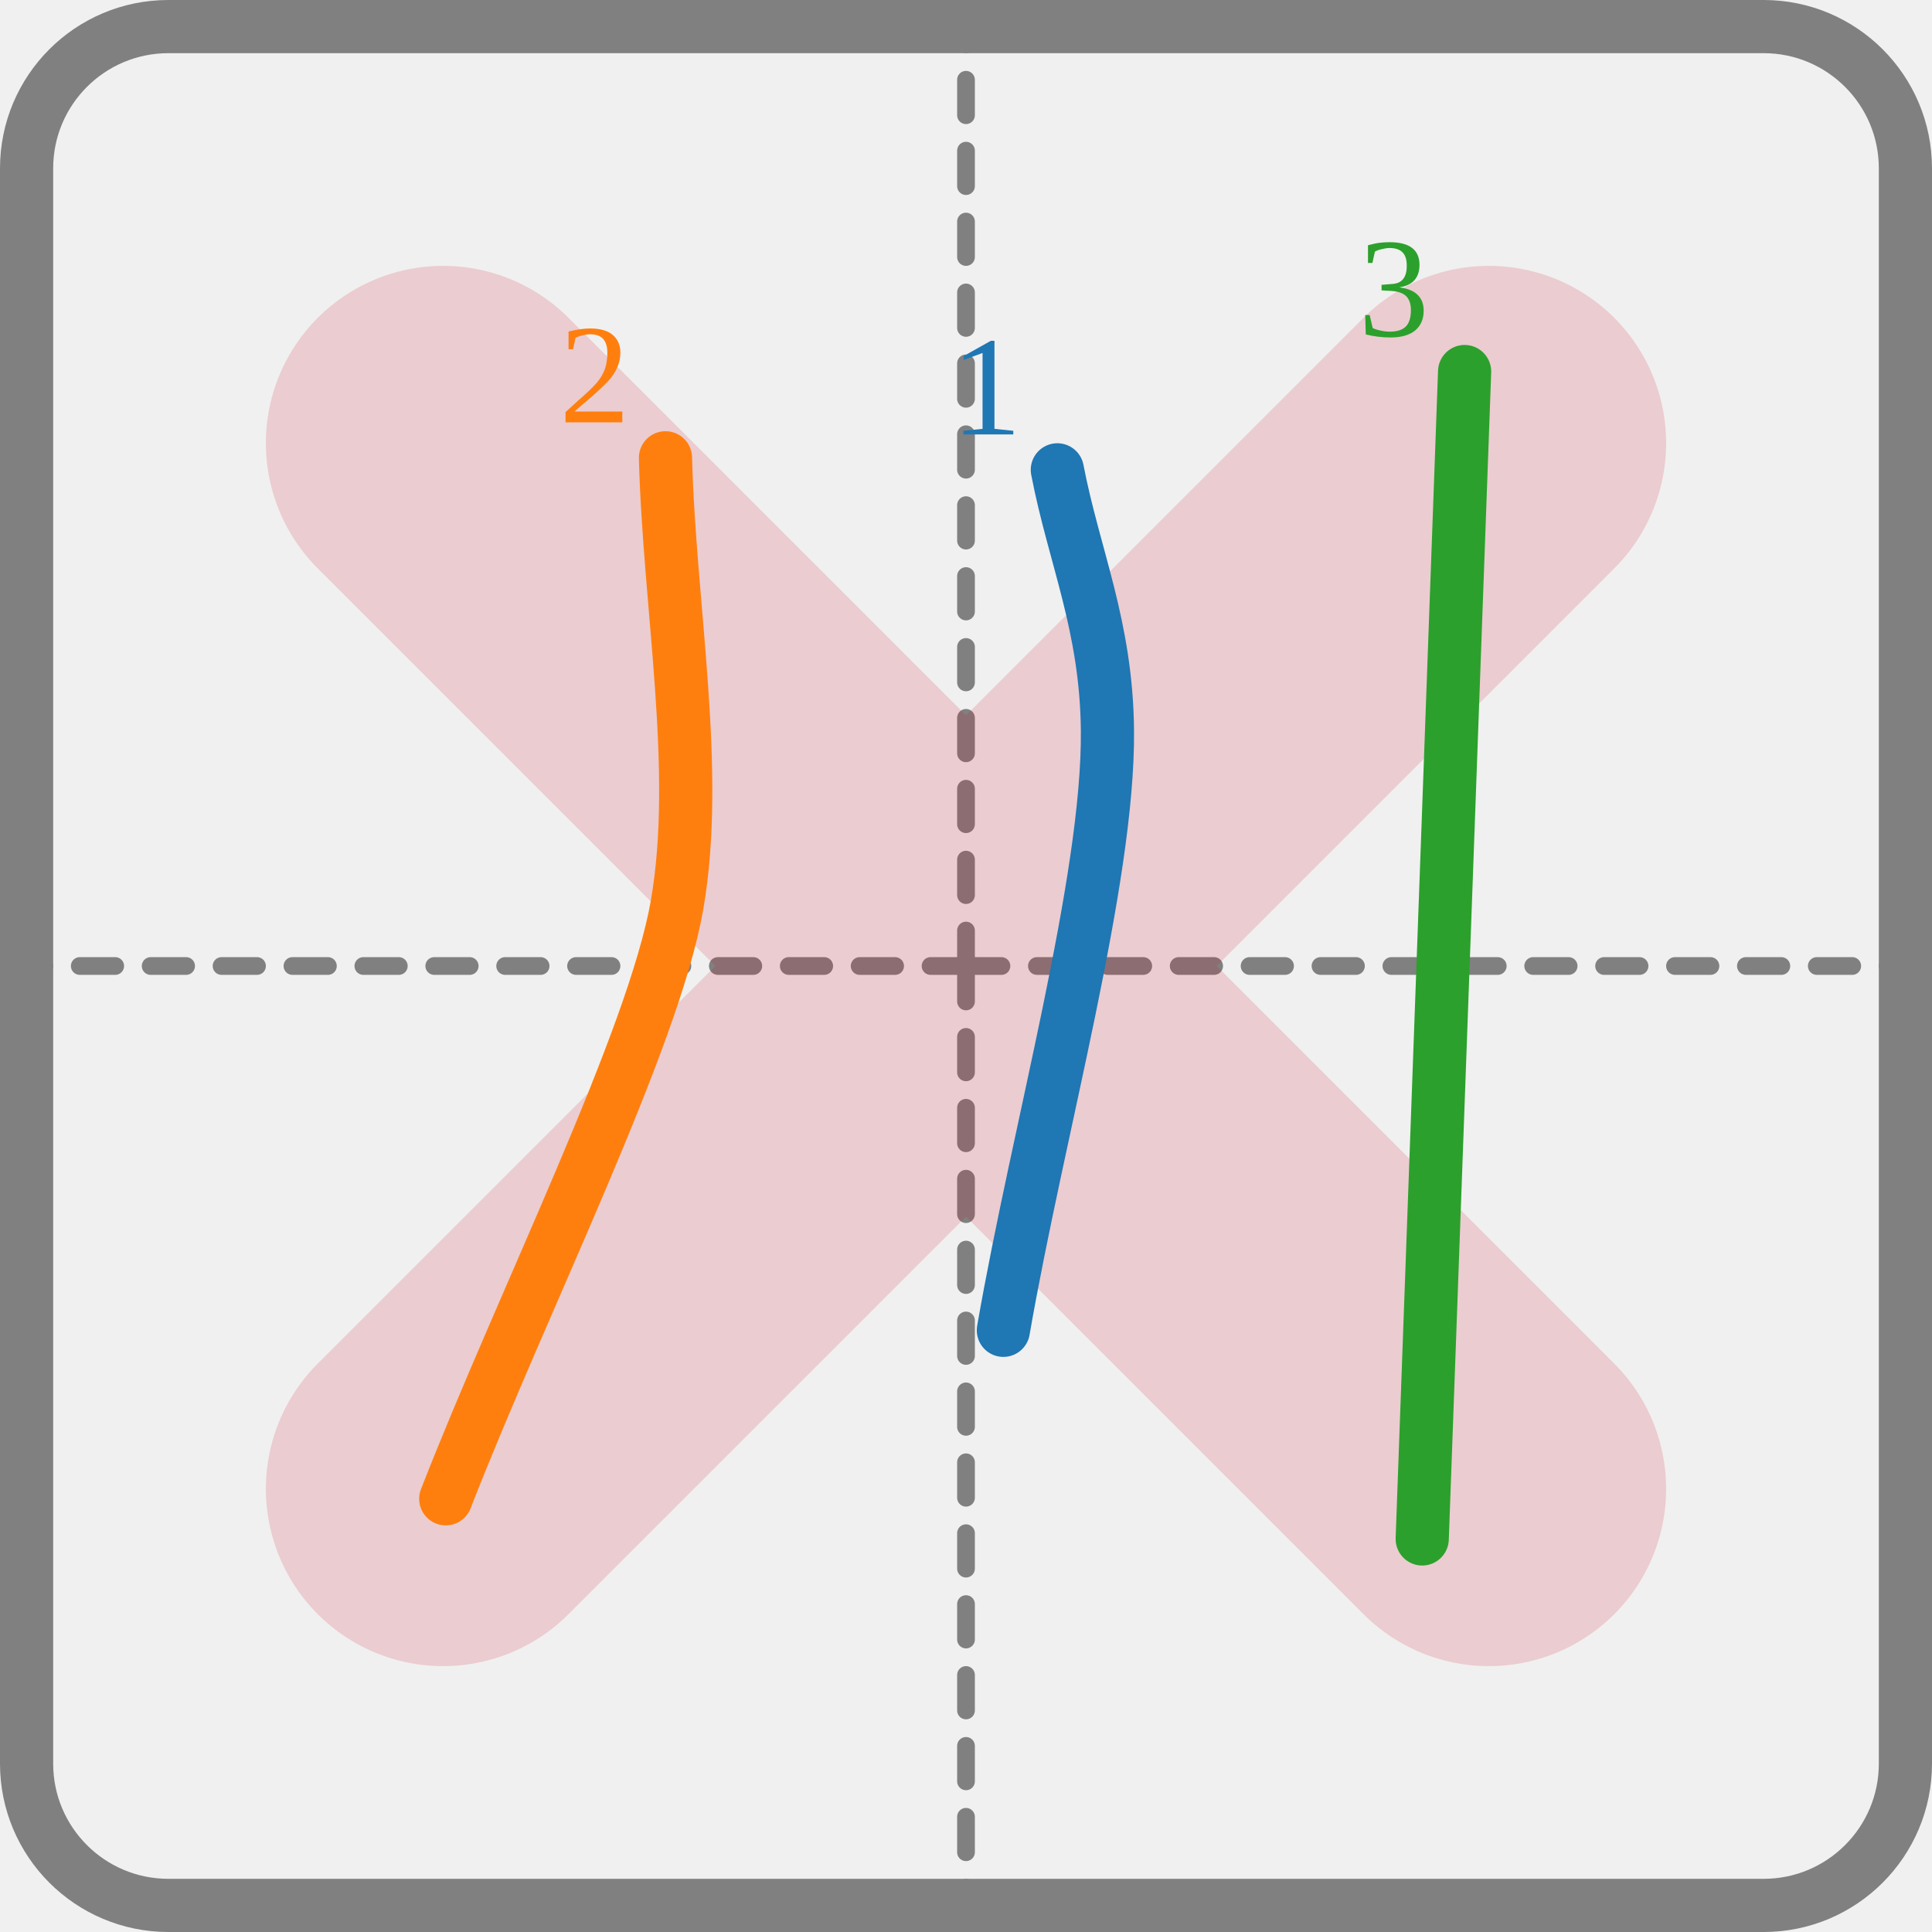
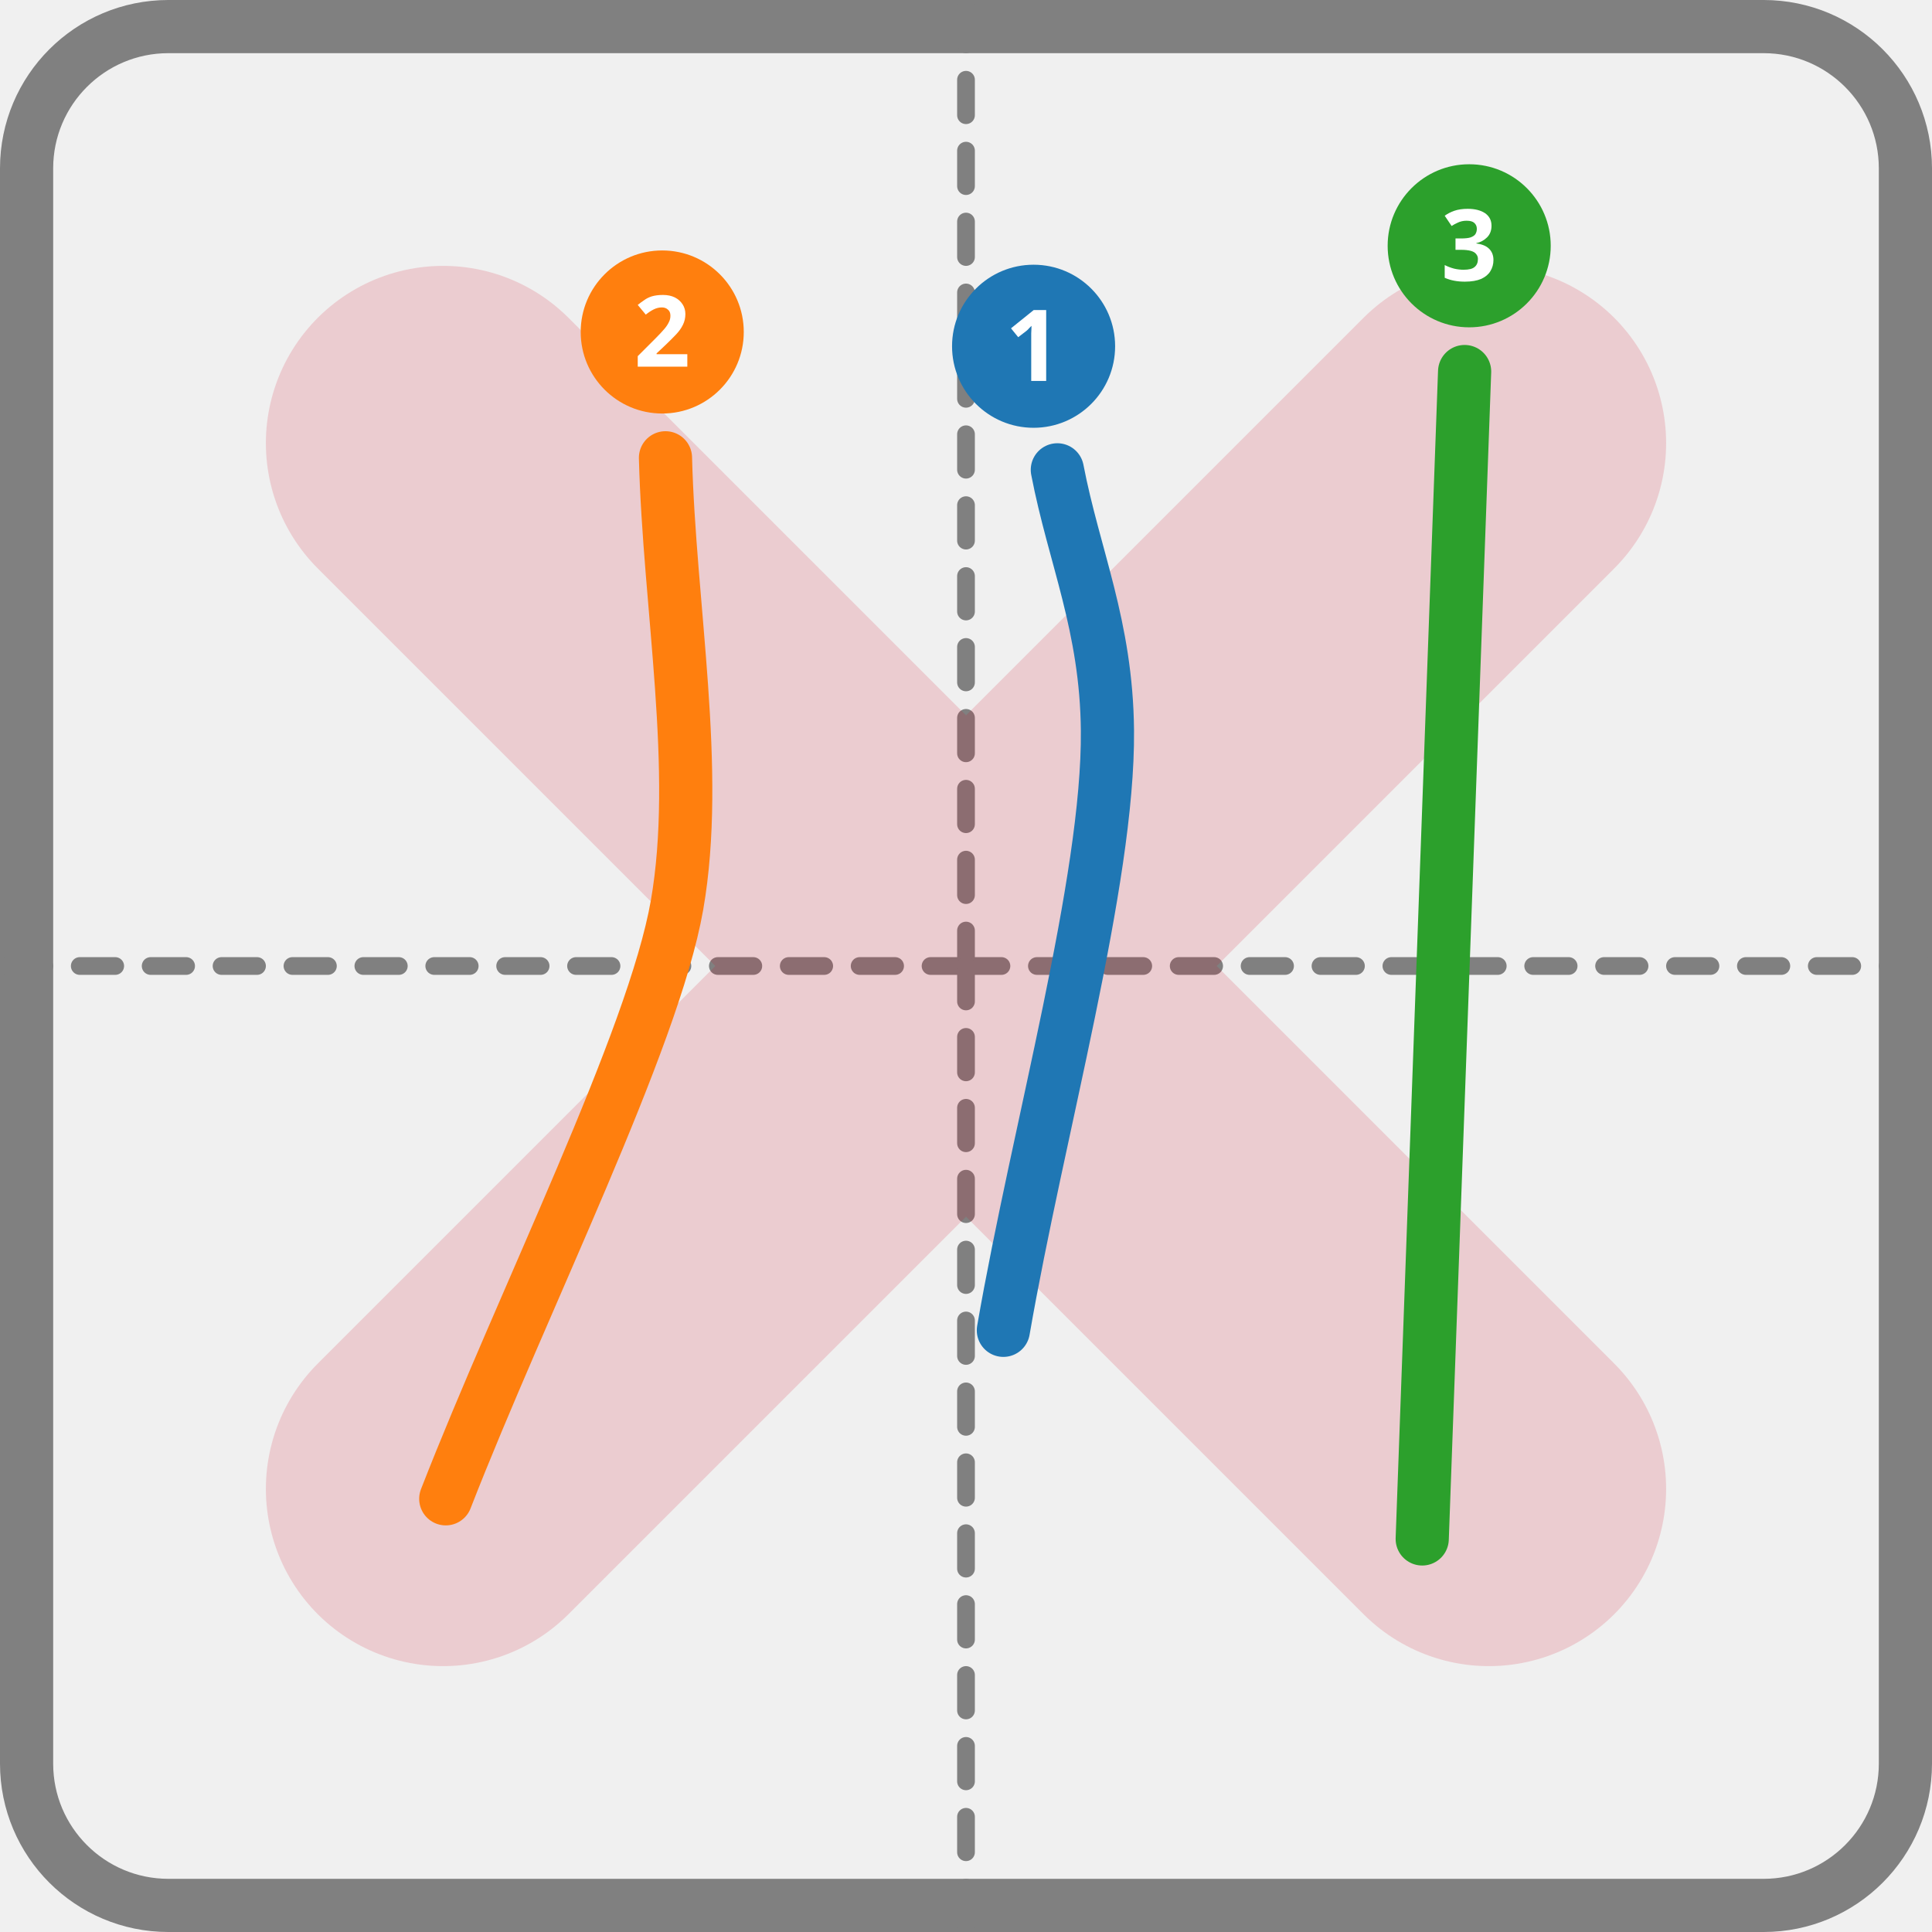
<svg xmlns="http://www.w3.org/2000/svg" height="109" viewBox="0 0 109 109" width="109">
  <rect fill="none" height="106" rx="8" ry="8" stroke="gray" stroke-linejoin="miter" stroke-width="3" width="106" x="1.5" y="1.5" />
  <line stroke="gray" stroke-dasharray="2,2" stroke-linecap="round" stroke-width="1" x1="54.5" x2="109" y1="54.5" y2="54.5" />
  <line stroke="gray" stroke-dasharray="2,2" stroke-linecap="round" stroke-width="1" x1="54.5" x2="0" y1="54.5" y2="54.5" />
  <line stroke="gray" stroke-dasharray="2,2" stroke-linecap="round" stroke-width="1" x1="54.5" x2="54.5" y1="54.5" y2="0" />
  <line stroke="gray" stroke-dasharray="2,2" stroke-linecap="round" stroke-width="1" x1="54.5" x2="54.5" y1="54.5" y2="109" />
  <path d="M25,25 L84,84 M84,25 L25,84" fill="none" opacity="0.15" stroke="#D0021B" stroke-linecap="round" stroke-width="20" />
  <path d="M59.653,26.507 C60.595,31.411 62.426,35.302 62.48,41.218 C62.556,49.703 58.565,63.776 56.608,75.054" fill="none" stroke="#1f77b4" stroke-linecap="round" stroke-linejoin="round" stroke-width="3" />
-   <text fill="#1f77b4" font-size="8" text-anchor="end" x="57.653" y="24.507">
+   <path d="M37.545,25.828 C37.762,34.239 39.526,43.446 38.197,51.063 C36.867,58.681 29.498,73.395 25.149,84.56" fill="none" stroke="#ff7f0e" stroke-linecap="round" stroke-linejoin="round" stroke-width="3" />
+   <path d="M82.631,20.962 C81.834,42.916 81.036,64.87 80.239,86.824" fill="none" stroke="#2ca02c" stroke-linecap="round" stroke-linejoin="round" stroke-width="3" />
+   <circle cx="58.313" cy="19.535" fill="#1f77b4" r="4.6" />
+   <text fill="#ffffff" font-family="sans-serif" font-size="5.6" font-weight="bold" text-anchor="middle" x="58.313" y="21.495">
1
</text>
-   <path d="M37.545,25.828 C37.762,34.239 39.526,43.446 38.197,51.063 C36.867,58.681 29.498,73.395 25.149,84.56" fill="none" stroke="#ff7f0e" stroke-linecap="round" stroke-linejoin="round" stroke-width="3" />
-   <text fill="#ff7f0e" font-size="8" text-anchor="end" x="35.545" y="23.828">
+   <circle cx="37.362" cy="18.73" fill="#ff7f0e" r="4.6" />
+   <text fill="#ffffff" font-family="sans-serif" font-size="5.6" font-weight="bold" text-anchor="middle" x="37.362" y="20.69">
2
</text>
-   <path d="M82.631,20.962 C81.834,42.916 81.036,64.87 80.239,86.824" fill="none" stroke="#2ca02c" stroke-linecap="round" stroke-linejoin="round" stroke-width="3" />
-   <text fill="#2ca02c" font-size="8" text-anchor="end" x="80.631" y="18.962">
+   <circle cx="82.889" cy="13.867" fill="#2ca02c" r="4.6" />
+   <text fill="#ffffff" font-family="sans-serif" font-size="5.6" font-weight="bold" text-anchor="middle" x="82.889" y="15.827">
3
</text>
</svg>
